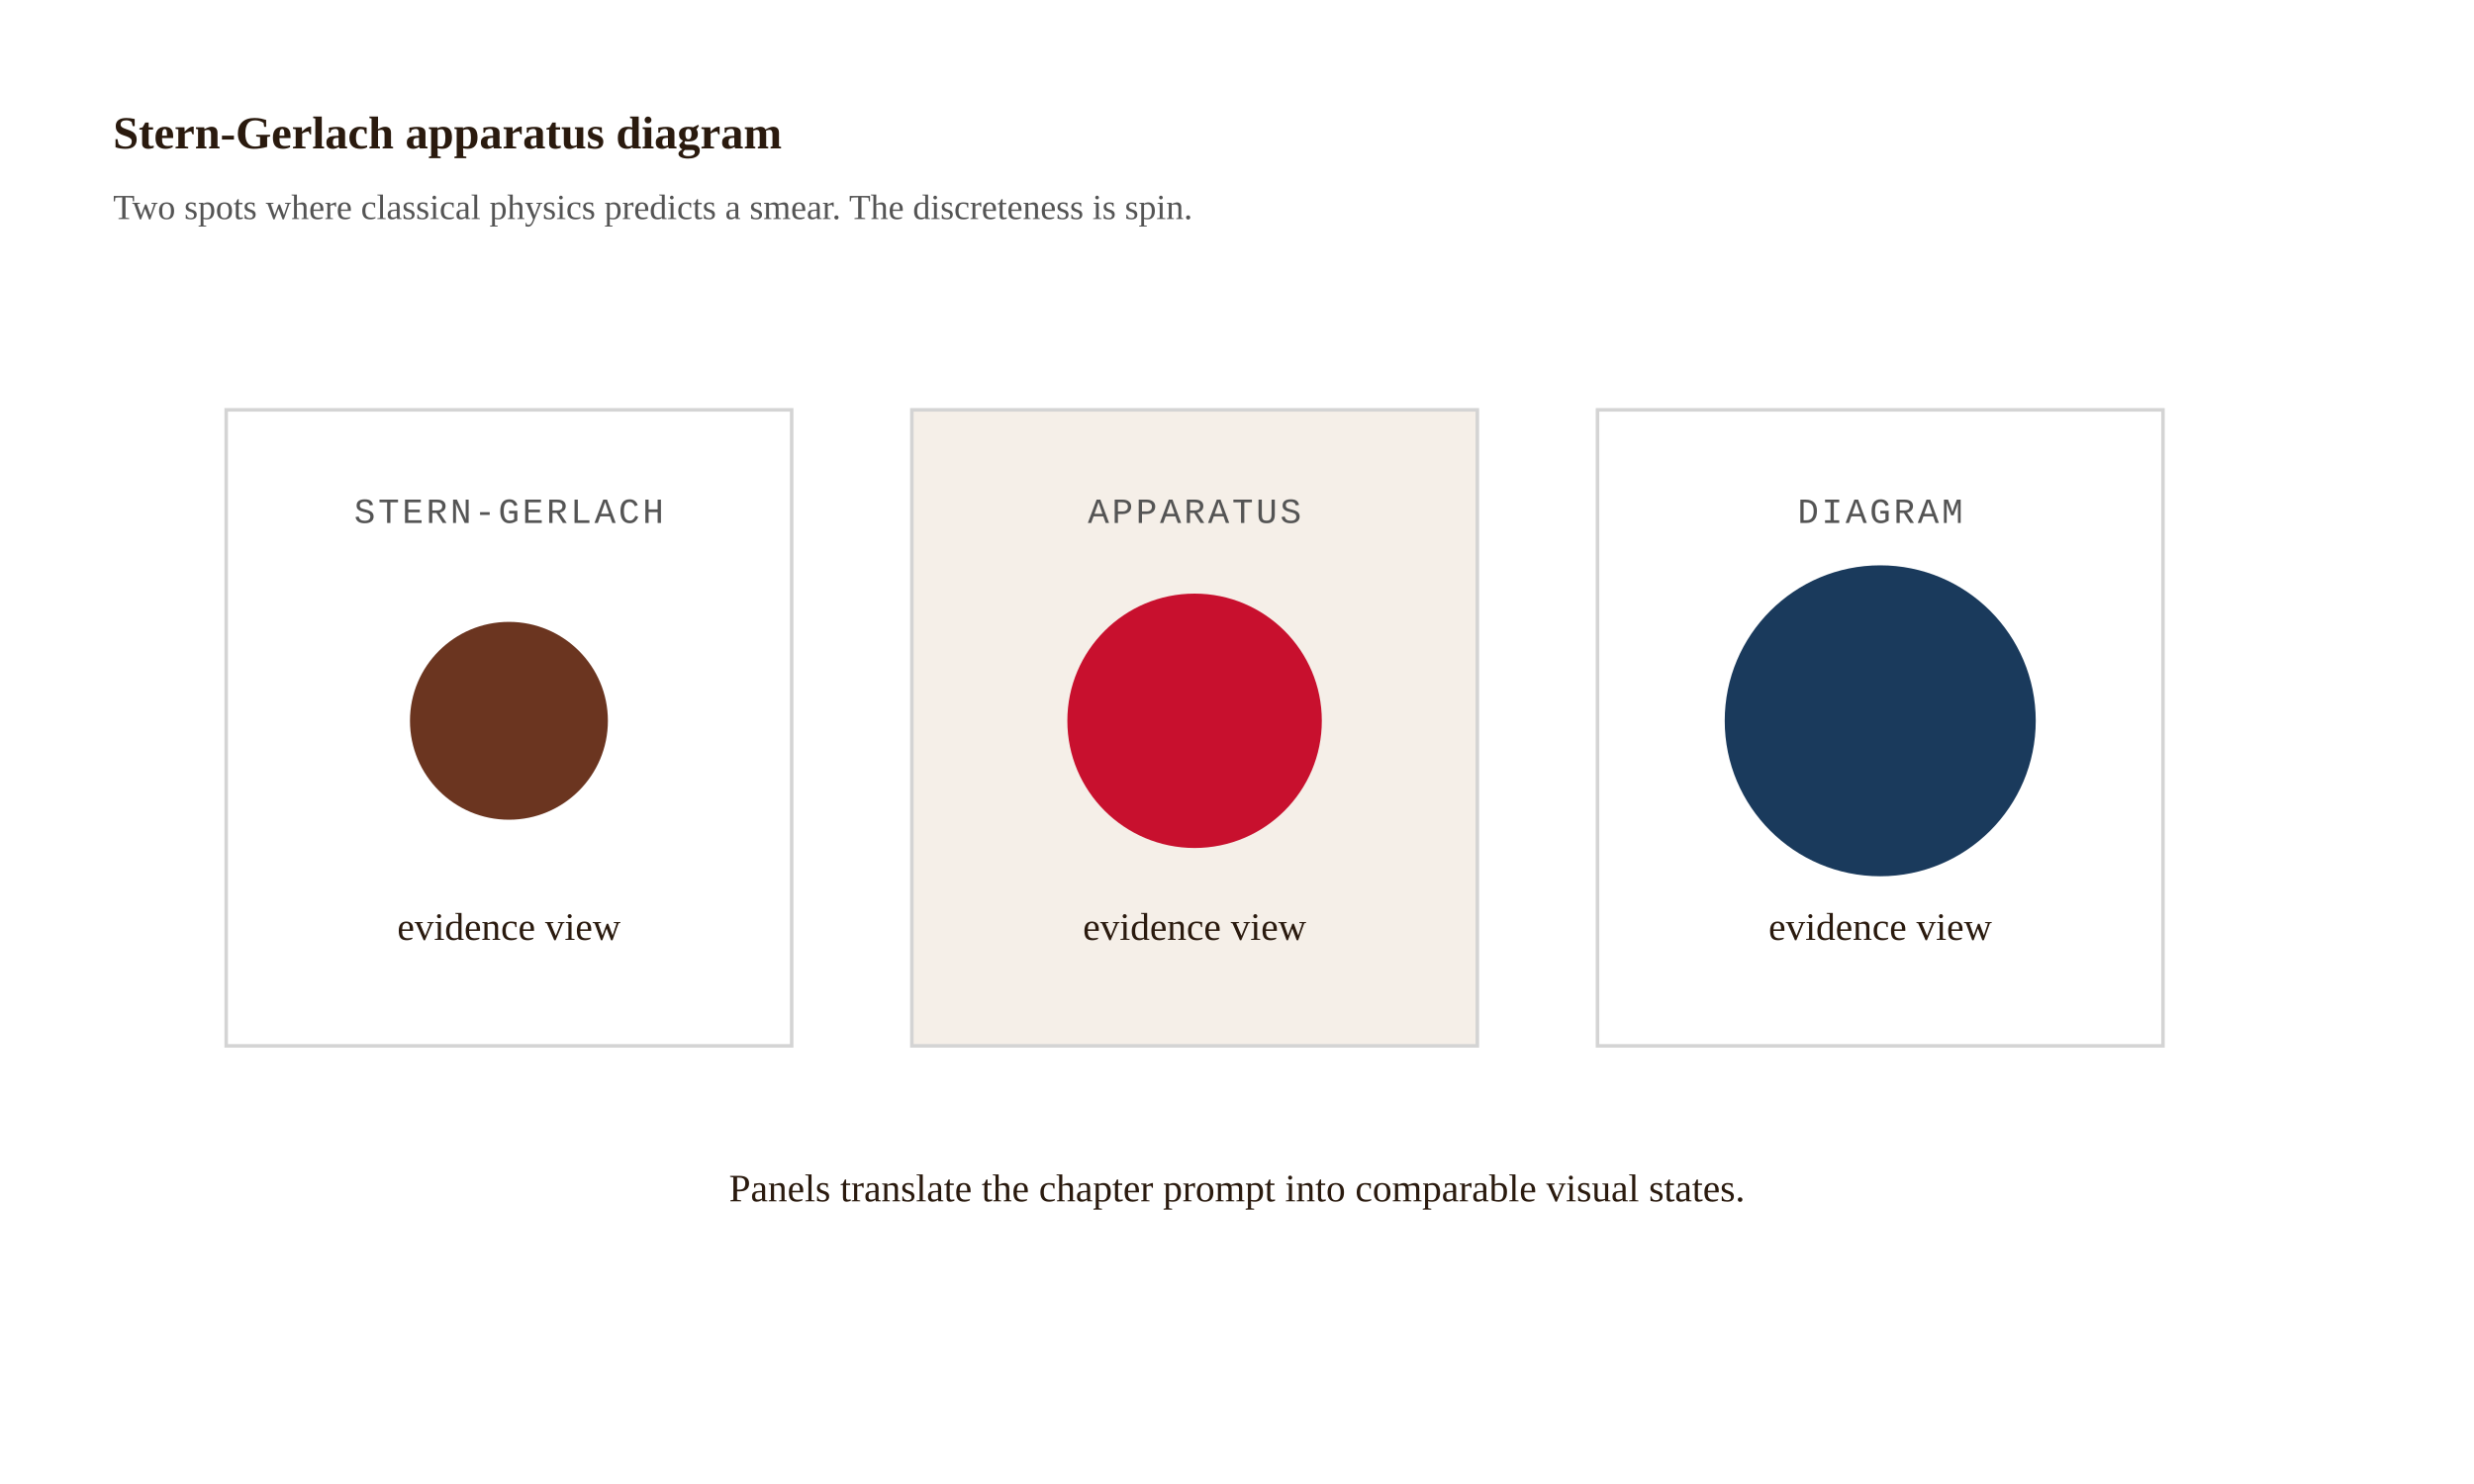
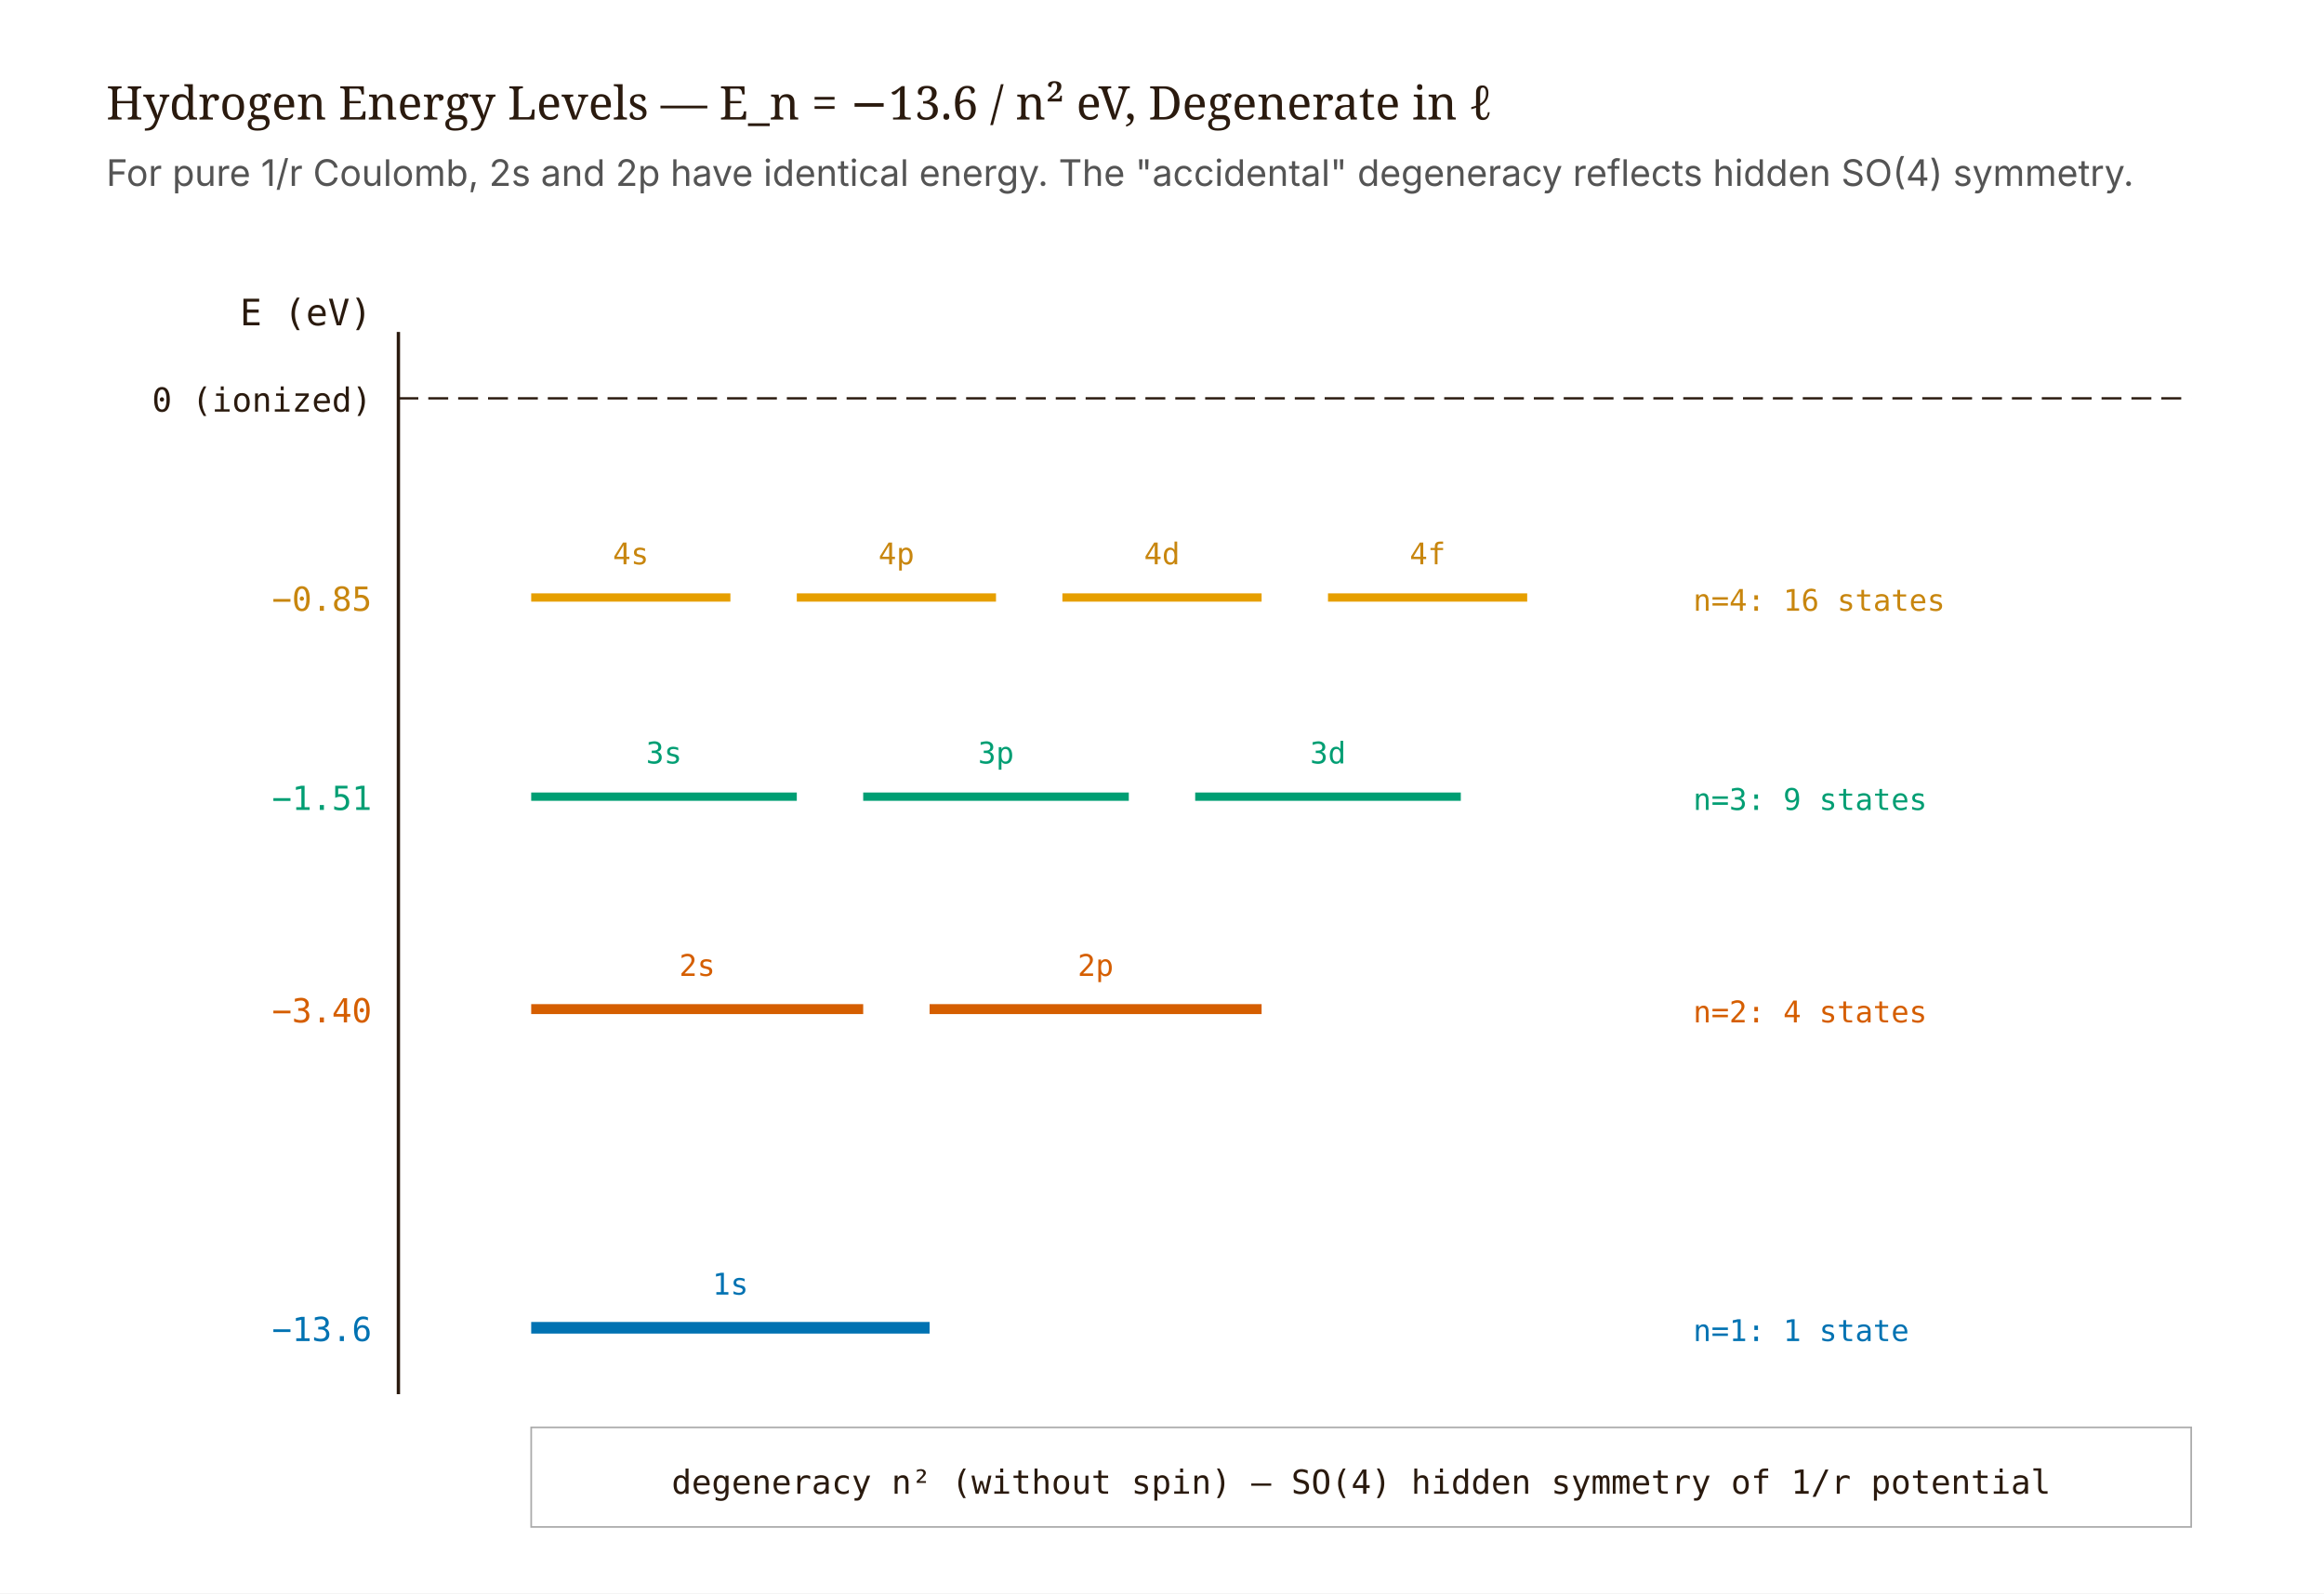
- <svg xmlns="http://www.w3.org/2000/svg" viewBox="0 0 700 420" role="img" aria-labelledby="title desc">
-   <defs>
-     <marker id="arrow" markerWidth="8" markerHeight="6" refX="7" refY="3" orient="auto">
-       <polygon points="0 0, 8 3, 0 6" fill="#2a1a0e" />
-     </marker>
-   </defs>
-   <rect x="0" y="0" width="700" height="420" fill="#FFFFFF" />
-   <text x="32" y="42" font-family="'EB Garamond', Georgia, 'Times New Roman', serif" font-size="13" font-weight="bold" fill="#2a1a0e">Stern-Gerlach apparatus diagram </text>
-   <text x="32" y="62" font-family="'EB Garamond', Georgia, 'Times New Roman', serif" font-size="10" fill="#545454">Two spots where classical physics predicts a smear. The discreteness is spin.</text>
-   <rect x="64" y="116" width="160" height="180" fill="#FFFFFF" stroke="#D4D4D4" stroke-width="1" />
-   <text x="144" y="148" text-anchor="middle" font-family="'IBM Plex Mono', 'Courier New', monospace" font-size="10" letter-spacing="0.08em" fill="#545454">STERN-GERLACH</text>
-   <circle cx="144" cy="204" r="28" fill="#6B3520" />
-   <text x="144" y="266" text-anchor="middle" font-family="'EB Garamond', Georgia, 'Times New Roman', serif" font-size="11" fill="#2a1a0e">evidence view</text>
-   <rect x="258" y="116" width="160" height="180" fill="#F5EFE8" stroke="#D4D4D4" stroke-width="1" />
-   <text x="338" y="148" text-anchor="middle" font-family="'IBM Plex Mono', 'Courier New', monospace" font-size="10" letter-spacing="0.08em" fill="#545454">APPARATUS</text>
-   <circle cx="338" cy="204" r="36" fill="#C8102E" />
-   <text x="338" y="266" text-anchor="middle" font-family="'EB Garamond', Georgia, 'Times New Roman', serif" font-size="11" fill="#2a1a0e">evidence view</text>
-   <rect x="452" y="116" width="160" height="180" fill="#FFFFFF" stroke="#D4D4D4" stroke-width="1" />
-   <text x="532" y="148" text-anchor="middle" font-family="'IBM Plex Mono', 'Courier New', monospace" font-size="10" letter-spacing="0.08em" fill="#545454">DIAGRAM</text>
-   <circle cx="532" cy="204" r="44" fill="#1A3A5C" />
-   <text x="532" y="266" text-anchor="middle" font-family="'EB Garamond', Georgia, 'Times New Roman', serif" font-size="11" fill="#2a1a0e">evidence view</text>
-   <text x="350" y="340" text-anchor="middle" font-family="'EB Garamond', Georgia, 'Times New Roman', serif" font-size="11" fill="#2a1a0e">Panels translate the chapter prompt into comparable visual states.</text>
+ <svg xmlns="http://www.w3.org/2000/svg" viewBox="0 0 700 480" role="img" aria-labelledby="fig-title">
+   <rect x="0" y="0" width="700" height="480" fill="#FFFFFF" />
+   <text x="32" y="36" font-family="'EB Garamond', Georgia, serif" font-size="14" fill="#2a1a0e">Hydrogen Energy Levels — E_n = −13.6 / n² eV, Degenerate in ℓ</text>
+   <text x="32" y="56" font-family="'Inter', sans-serif" font-size="11" fill="#545454">For pure 1/r Coulomb, 2s and 2p have identical energy. The "accidental" degeneracy reflects hidden SO(4) symmetry.</text>
+   <line x1="120" y1="100" x2="120" y2="420" stroke="#2a1a0e" stroke-width="1" />
+   <text x="112" y="98" text-anchor="end" font-family="'JetBrains Mono', monospace" font-size="11" fill="#2a1a0e">E (eV)</text>
+   <line x1="120" y1="120" x2="660" y2="120" stroke="#2a1a0e" stroke-width="0.7" stroke-dasharray="6 3" />
+   <text x="112" y="124" text-anchor="end" font-family="'JetBrains Mono', monospace" font-size="10" fill="#2a1a0e">0 (ionized)</text>
+   <text x="112" y="184" text-anchor="end" font-family="'JetBrains Mono', monospace" font-size="10" fill="#C8860E">−0.85</text>
+   <line x1="160" y1="180" x2="220" y2="180" stroke="#E69F00" stroke-width="2.5" />
+   <line x1="240" y1="180" x2="300" y2="180" stroke="#E69F00" stroke-width="2.5" />
+   <line x1="320" y1="180" x2="380" y2="180" stroke="#E69F00" stroke-width="2.5" />
+   <line x1="400" y1="180" x2="460" y2="180" stroke="#E69F00" stroke-width="2.5" />
+   <text x="190" y="170" text-anchor="middle" font-family="'JetBrains Mono', monospace" font-size="9" fill="#C8860E">4s</text>
+   <text x="270" y="170" text-anchor="middle" font-family="'JetBrains Mono', monospace" font-size="9" fill="#C8860E">4p</text>
+   <text x="350" y="170" text-anchor="middle" font-family="'JetBrains Mono', monospace" font-size="9" fill="#C8860E">4d</text>
+   <text x="430" y="170" text-anchor="middle" font-family="'JetBrains Mono', monospace" font-size="9" fill="#C8860E">4f</text>
+   <text x="510" y="184" font-family="'JetBrains Mono', monospace" font-size="9" fill="#C8860E">n=4: 16 states</text>
+   <text x="112" y="244" text-anchor="end" font-family="'JetBrains Mono', monospace" font-size="10" fill="#009E73">−1.51</text>
+   <line x1="160" y1="240" x2="240" y2="240" stroke="#009E73" stroke-width="2.5" />
+   <line x1="260" y1="240" x2="340" y2="240" stroke="#009E73" stroke-width="2.5" />
+   <line x1="360" y1="240" x2="440" y2="240" stroke="#009E73" stroke-width="2.5" />
+   <text x="200" y="230" text-anchor="middle" font-family="'JetBrains Mono', monospace" font-size="9" fill="#009E73">3s</text>
+   <text x="300" y="230" text-anchor="middle" font-family="'JetBrains Mono', monospace" font-size="9" fill="#009E73">3p</text>
+   <text x="400" y="230" text-anchor="middle" font-family="'JetBrains Mono', monospace" font-size="9" fill="#009E73">3d</text>
+   <text x="510" y="244" font-family="'JetBrains Mono', monospace" font-size="9" fill="#009E73">n=3: 9 states</text>
+   <text x="112" y="308" text-anchor="end" font-family="'JetBrains Mono', monospace" font-size="10" fill="#D55E00">−3.40</text>
+   <line x1="160" y1="304" x2="260" y2="304" stroke="#D55E00" stroke-width="3" />
+   <line x1="280" y1="304" x2="380" y2="304" stroke="#D55E00" stroke-width="3" />
+   <text x="210" y="294" text-anchor="middle" font-family="'JetBrains Mono', monospace" font-size="9" fill="#D55E00">2s</text>
+   <text x="330" y="294" text-anchor="middle" font-family="'JetBrains Mono', monospace" font-size="9" fill="#D55E00">2p</text>
+   <text x="510" y="308" font-family="'JetBrains Mono', monospace" font-size="9" fill="#D55E00">n=2: 4 states</text>
+   <text x="112" y="404" text-anchor="end" font-family="'JetBrains Mono', monospace" font-size="10" fill="#0072B2">−13.6</text>
+   <line x1="160" y1="400" x2="280" y2="400" stroke="#0072B2" stroke-width="3.5" />
+   <text x="220" y="390" text-anchor="middle" font-family="'JetBrains Mono', monospace" font-size="9" fill="#0072B2">1s</text>
+   <text x="510" y="404" font-family="'JetBrains Mono', monospace" font-size="9" fill="#0072B2">n=1: 1 state</text>
+   <rect x="160" y="430" width="500" height="30" fill="#FFFFFF" stroke="#aaa" stroke-width="0.5" />
+   <text x="410" y="450" text-anchor="middle" font-family="'JetBrains Mono', monospace" font-size="10" fill="#2a1a0e">degeneracy n² (without spin) — SO(4) hidden symmetry of 1/r potential</text>
</svg>
